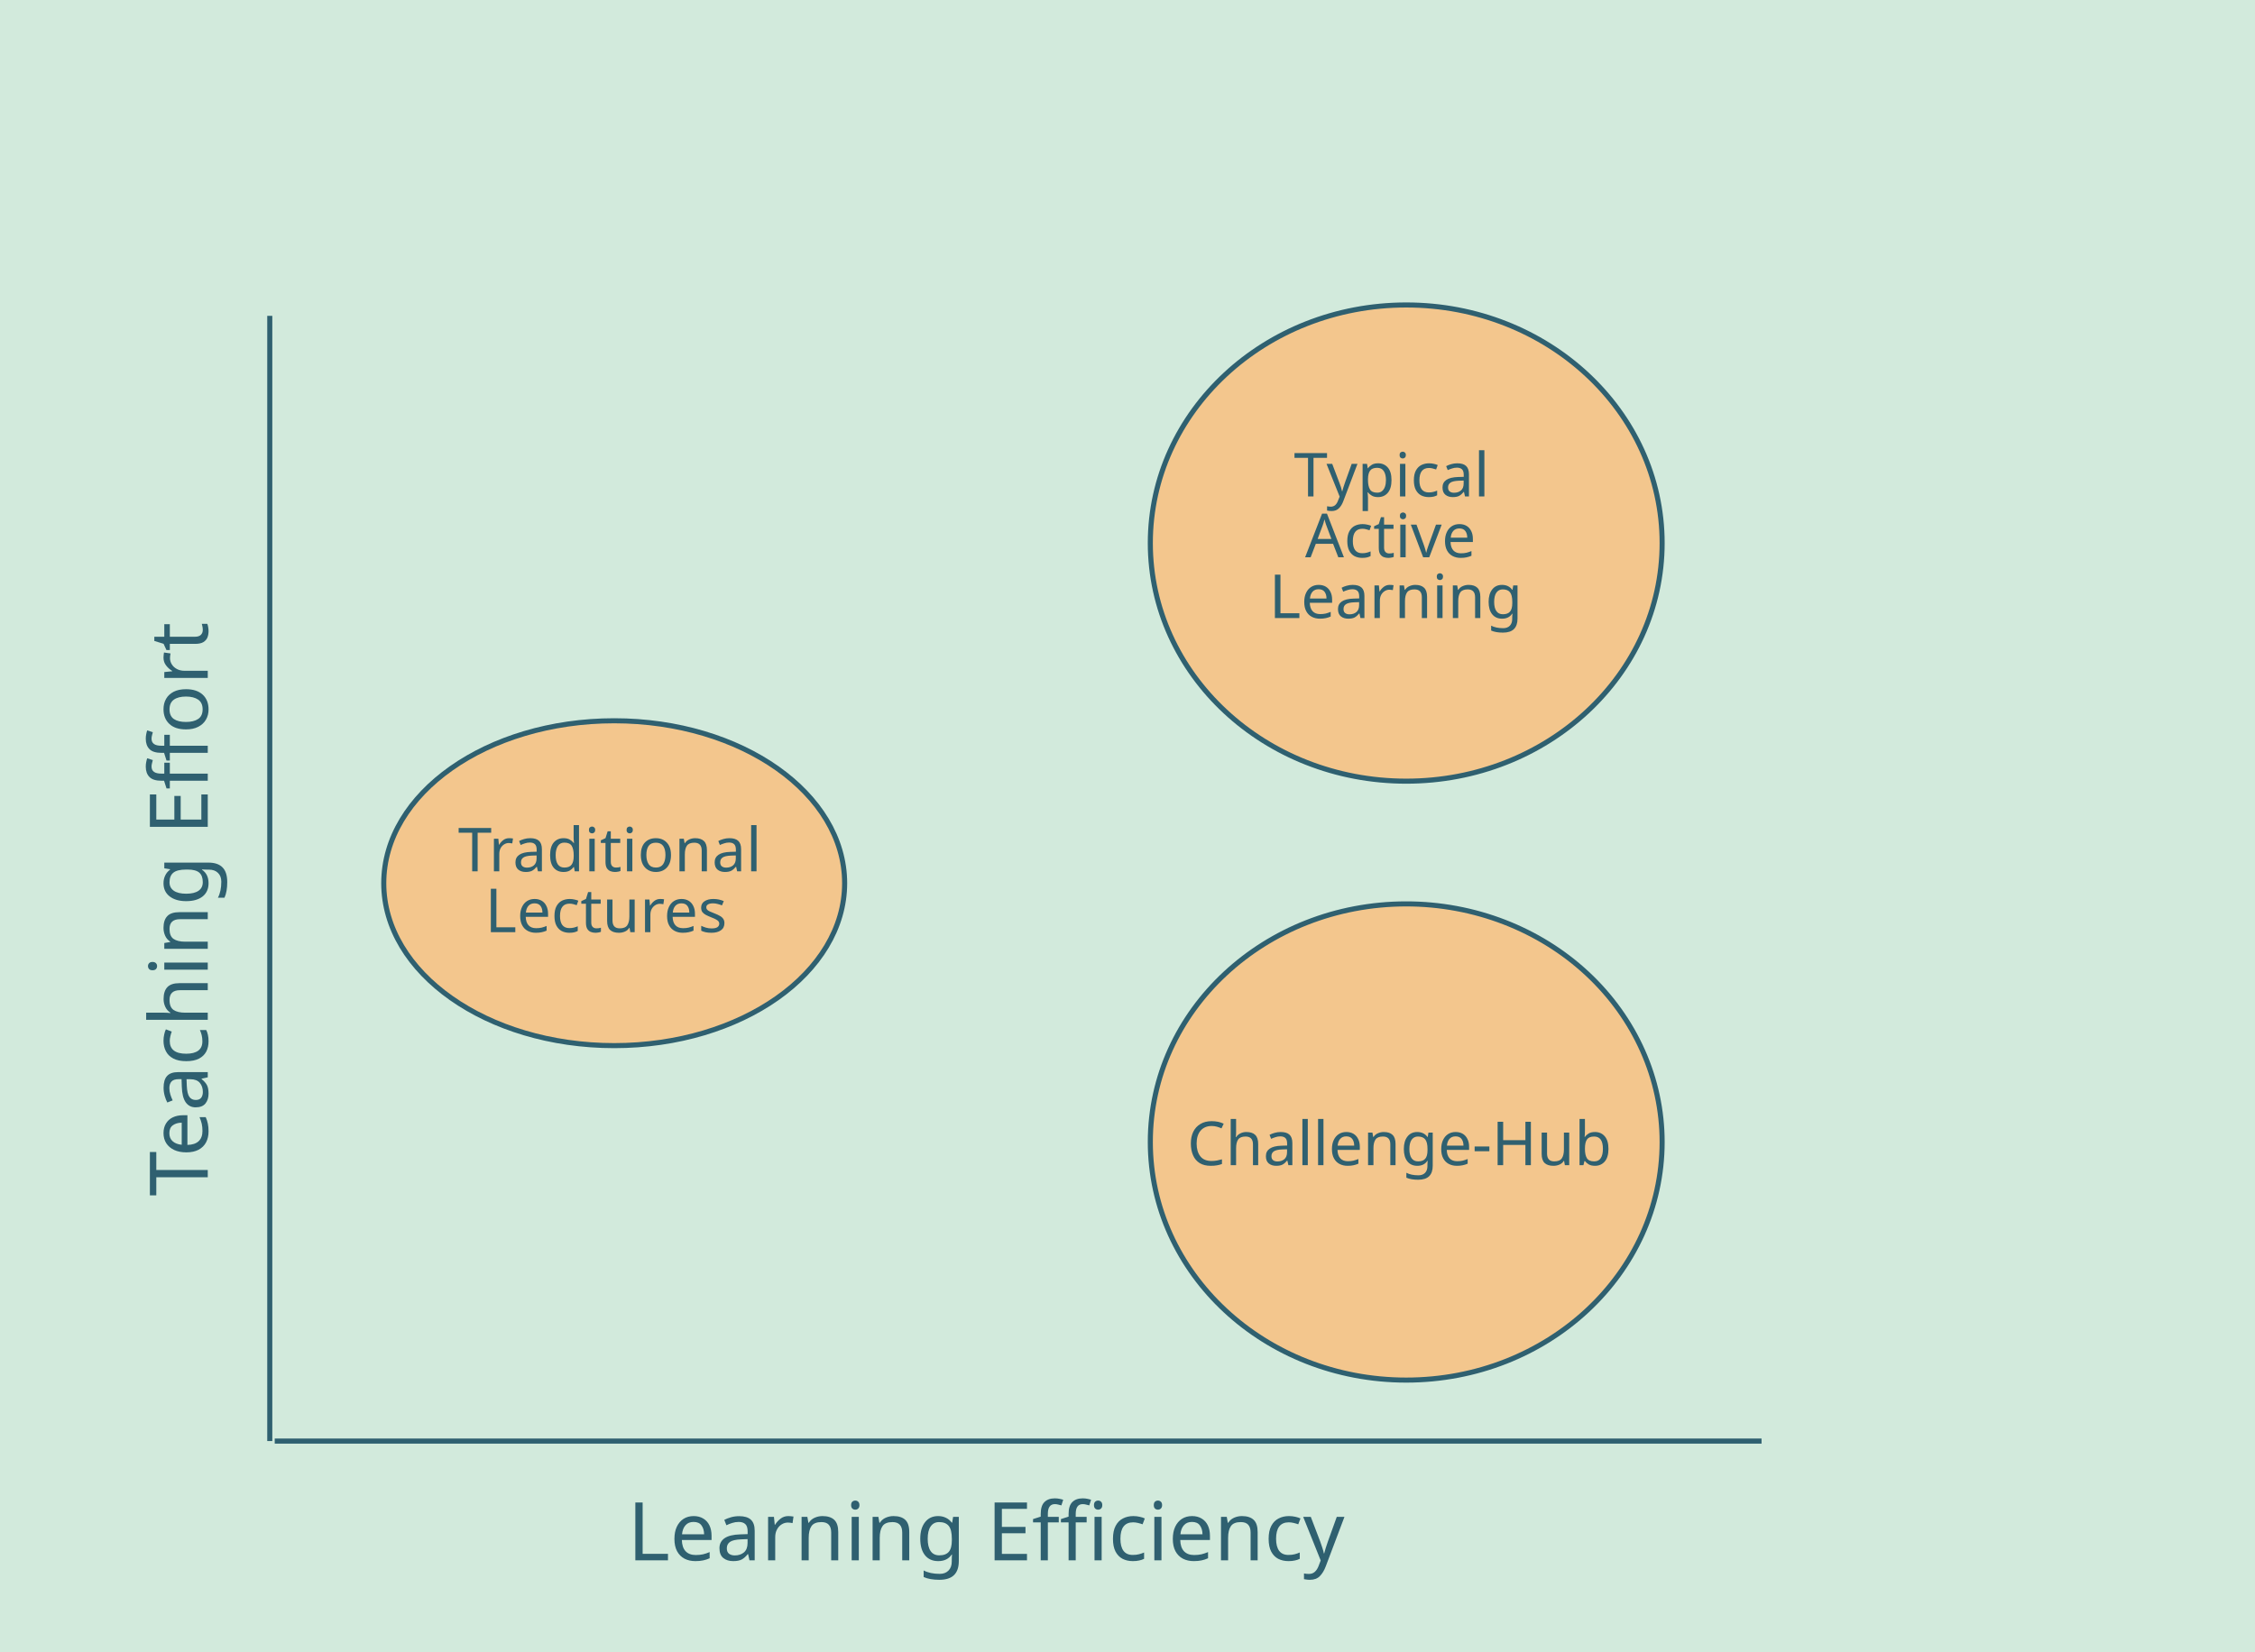
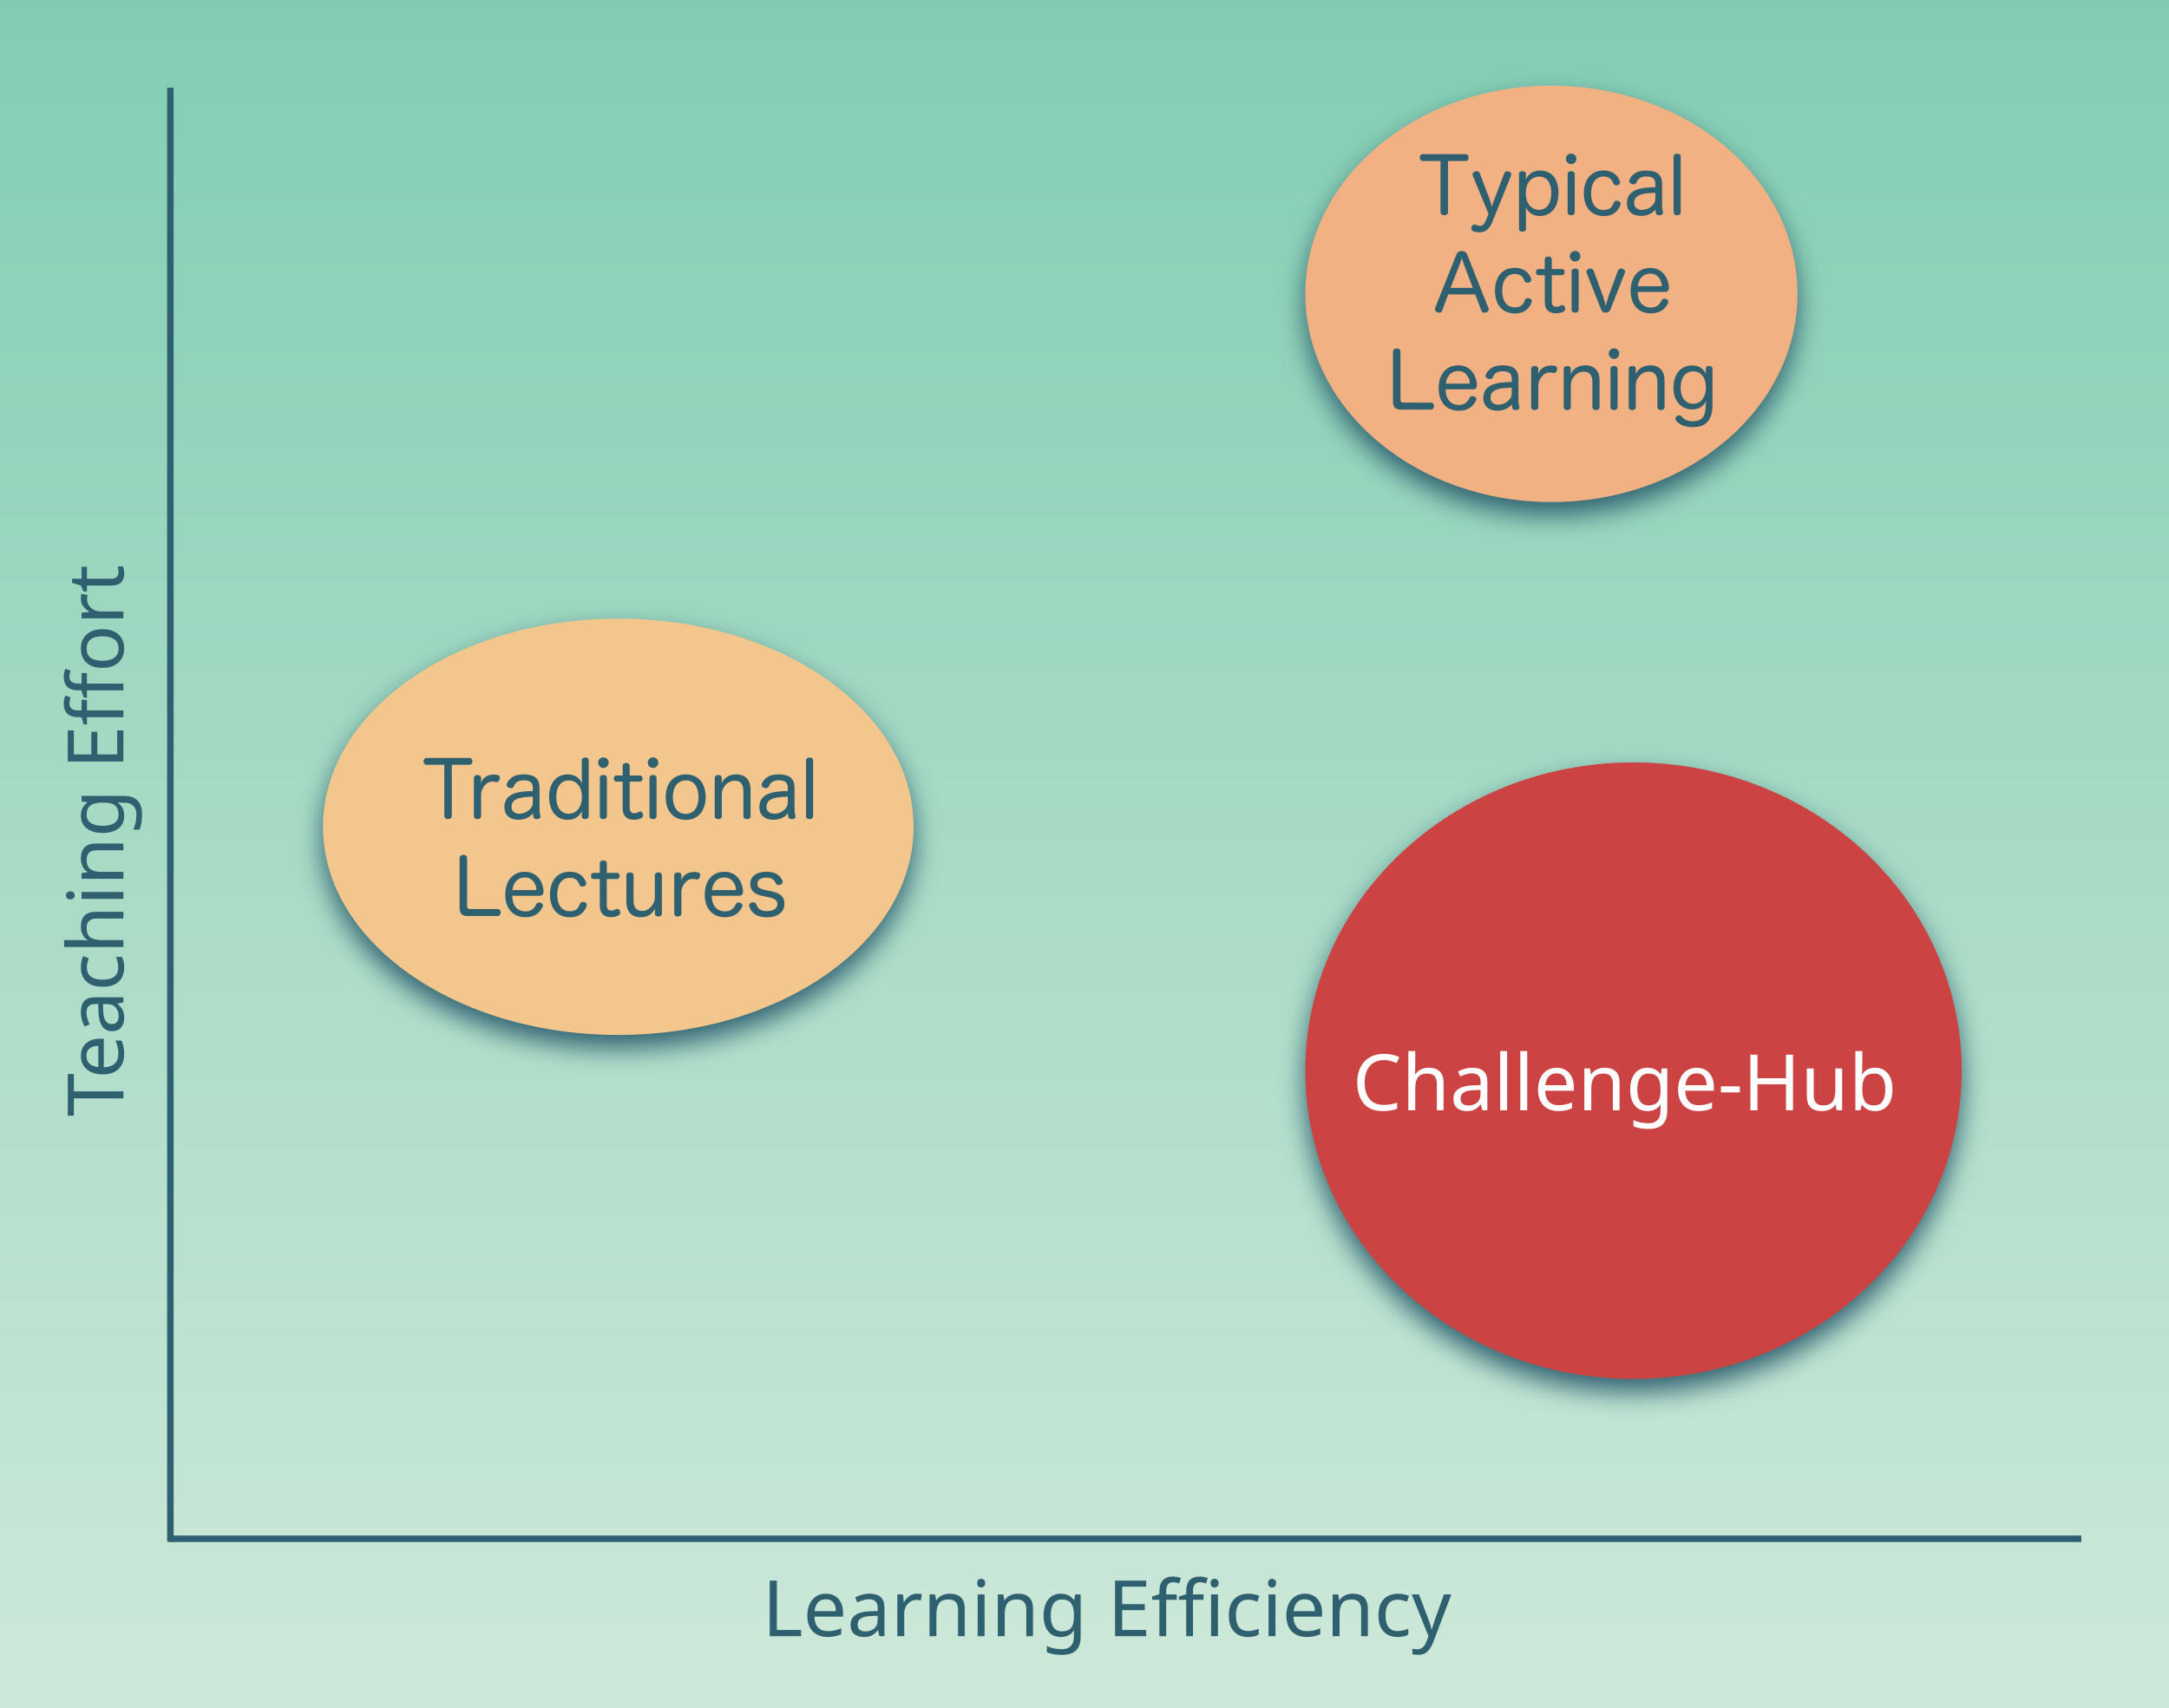
- <svg xmlns="http://www.w3.org/2000/svg" xmlns:xlink="http://www.w3.org/1999/xlink" width="445px" height="326px" viewBox="0 0 445 326" version="1.1">
+ <svg xmlns="http://www.w3.org/2000/svg" xmlns:xlink="http://www.w3.org/1999/xlink" width="334px" height="263px" viewBox="0 0 334 263" version="1.1">
  <defs>
-     <polygon id="path-1" points="0 0 1152 0 1152 864 0 864" />
+     <linearGradient x1="50%" y1="1.224%" x2="50%" y2="100%" id="linearGradient-1">
+       <stop stop-color="#76C9AC" offset="0%" />
+       <stop stop-color="#D2EADC" offset="100%" />
+     </linearGradient>
+     <path d="M0.731,32.338 C0.731,14.631 21.091,0.276 46.206,0.276 C71.321,0.276 91.681,14.631 91.681,32.338 C91.681,50.046 71.321,64.401 46.206,64.401 C21.091,64.401 0.731,50.046 0.731,32.338 Z" id="path-2" />
+     <filter x="-7.7%" y="-7.8%" width="115.4%" height="121.8%" filterUnits="objectBoundingBox" id="filter-3">
+       <feOffset dx="0" dy="2" in="SourceAlpha" result="shadowOffsetOuter1" />
+       <feGaussianBlur stdDeviation="2" in="shadowOffsetOuter1" result="shadowBlurOuter1" />
+       <feColorMatrix values="0 0 0 0 0.184   0 0 0 0 0.376   0 0 0 0 0.439  0 0 0 1 0" type="matrix" in="shadowBlurOuter1" />
+     </filter>
+     <path d="M0.003,32.262 C0.003,14.554 16.969,0.199 37.898,0.199 C58.828,0.199 75.794,14.554 75.794,32.262 C75.794,49.969 58.828,64.324 37.898,64.324 C16.969,64.324 0.003,49.969 0.003,32.262 Z" id="path-4" />
+     <filter x="-9.2%" y="-7.8%" width="118.5%" height="121.8%" filterUnits="objectBoundingBox" id="filter-5">
+       <feOffset dx="0" dy="2" in="SourceAlpha" result="shadowOffsetOuter1" />
+       <feGaussianBlur stdDeviation="2" in="shadowOffsetOuter1" result="shadowBlurOuter1" />
+       <feColorMatrix values="0 0 0 0 0.184   0 0 0 0 0.376   0 0 0 0 0.439  0 0 0 1 0" type="matrix" in="shadowBlurOuter1" />
+     </filter>
+     <path d="M0.003,47.897 C0.003,21.678 22.629,0.423 50.54,0.423 C63.943,0.423 76.797,5.425 86.275,14.328 C95.752,23.231 101.077,35.306 101.077,47.897 C101.077,74.115 78.45,95.37 50.54,95.37 C22.629,95.37 0.003,74.115 0.003,47.897 Z" id="path-6" />
+     <filter x="-6.9%" y="-5.3%" width="113.9%" height="114.7%" filterUnits="objectBoundingBox" id="filter-7">
+       <feOffset dx="0" dy="2" in="SourceAlpha" result="shadowOffsetOuter1" />
+       <feGaussianBlur stdDeviation="2" in="shadowOffsetOuter1" result="shadowBlurOuter1" />
+       <feColorMatrix values="0 0 0 0 0.184   0 0 0 0 0.376   0 0 0 0 0.439  0 0 0 1 0" type="matrix" in="shadowBlurOuter1" />
+     </filter>
  </defs>
  <g id="Page-1" stroke="none" stroke-width="1" fill="none" fill-rule="evenodd">
-     <g id="effort-efficiency" transform="translate(-347, -226)">
-       <mask id="mask-2" fill="white">
-         <use xlink:href="#path-1" />
-       </mask>
-       <g id="Shape" />
-       <g id="Group" mask="url(#mask-2)">
-         <polygon id="Shape" fill="#D2EADC" points="346.445 225.966 792.426 225.966 792.426 552.817 346.445 552.817" />
-         <path d="M400.237,288.345 L400.237,510.45" id="Shape" fill-opacity="0" fill="#000000" />
-         <path d="M400.237,288.345 L400.237,510.45" id="Shape" stroke="#2F6070" stroke-linejoin="round" />
-         <path d="M401.215,510.461 L694.623,510.461" id="Shape" fill-opacity="0" fill="#000000" />
-         <path d="M401.215,510.461 L694.623,510.461" id="Shape" stroke="#2F6070" stroke-linejoin="round" />
-         <polygon id="Shape" fill-opacity="0" fill="#000000" points="364.038 477.623 364.038 323.054 400.237 323.054 400.237 477.623" />
-         <polygon id="Shape" fill-opacity="0" fill="#000000" points="454.508 510.45 641.328 510.516 641.328 552.891 454.508 552.825" />
-         <path d="M422.731,400.338 L422.731,400.338 C422.731,382.631 443.091,368.276 468.206,368.276 L468.206,368.276 C493.321,368.276 513.681,382.631 513.681,400.338 L513.681,400.338 C513.681,418.046 493.321,432.401 468.206,432.401 L468.206,432.401 C443.091,432.401 422.731,418.046 422.731,400.338 Z" id="Shape" fill="#F3C68D" />
-         <path d="M422.731,400.338 L422.731,400.338 C422.731,382.631 443.091,368.276 468.206,368.276 L468.206,368.276 C493.321,368.276 513.681,382.631 513.681,400.338 L513.681,400.338 C513.681,418.046 493.321,432.401 468.206,432.401 L468.206,432.401 C443.091,432.401 422.731,418.046 422.731,400.338 Z" id="Shape" stroke="#2F6070" stroke-linejoin="round" />
-         <path d="M574.003,333.199 L574.003,333.199 C574.003,307.242 596.612,286.199 624.503,286.199 L624.503,286.199 C652.393,286.199 675.003,307.242 675.003,333.199 L675.003,333.199 C675.003,359.156 652.393,380.199 624.503,380.199 L624.503,380.199 C596.612,380.199 574.003,359.156 574.003,333.199 Z" id="Shape" fill="#F3C68D" />
-         <path d="M574.003,333.199 L574.003,333.199 C574.003,307.242 596.612,286.199 624.503,286.199 L624.503,286.199 C652.393,286.199 675.003,307.242 675.003,333.199 L675.003,333.199 C675.003,359.156 652.393,380.199 624.503,380.199 L624.503,380.199 C596.612,380.199 574.003,359.156 574.003,333.199 Z" id="Shape" stroke="#2F6070" stroke-linejoin="round" />
-         <path d="M574.003,451.423 L574.003,451.423 C574.003,425.466 596.612,404.423 624.503,404.423 L624.503,404.423 C637.896,404.423 650.741,409.375 660.212,418.189 C669.682,427.004 675.003,438.958 675.003,451.423 L675.003,451.423 C675.003,477.381 652.393,498.423 624.503,498.423 L624.503,498.423 C596.612,498.423 574.003,477.381 574.003,451.423 Z" id="Shape" fill="#F3C68D" transform="translate(624.5027, 451.4233) rotate(4) translate(-624.5027, -451.4233) " />
-         <path d="M574.003,451.423 L574.003,451.423 C574.003,425.466 596.612,404.423 624.503,404.423 L624.503,404.423 C637.896,404.423 650.741,409.375 660.212,418.189 C669.682,427.004 675.003,438.958 675.003,451.423 L675.003,451.423 C675.003,477.381 652.393,498.423 624.503,498.423 L624.503,498.423 C596.612,498.423 574.003,477.381 574.003,451.423 Z" id="Shape" stroke="#2F6070" stroke-linejoin="round" />
+     <g id="effort-efficiency" transform="translate(-27, -48)">
+       <polygon id="Background" fill="url(#linearGradient-1)" points="0.445 0.966 446.426 0.966 446.426 327.817 0.445 327.817" />
+       <g id="Axis" transform="translate(52, 61)" stroke="#2F6070" stroke-linejoin="round">
+         <path d="M1.237,0.5 L1.237,224.45" id="Shape" />
+         <path d="M1,224 L295.5,224" id="Shape" />
      </g>
-       <text id="Traditional-Lectures" mask="url(#mask-2)" font-family="HiraMaruProN-W4, Hiragino Maru Gothic ProN" font-size="12" font-weight="normal" fill="#2F6070">
-         <tspan x="437.384" y="398">Traditional</tspan>
-         <tspan x="442.706" y="410">Lectures</tspan>
+       <g id="Traditional-Lectures" transform="translate(76, 143)">
+         <g id="Shape">
+           <use fill="black" fill-opacity="1" filter="url(#filter-3)" xlink:href="#path-2" />
+           <use fill="#F3C68D" fill-rule="evenodd" xlink:href="#path-2" />
+         </g>
+         <path d="M19.416,22.792 L16.692,22.792 C16.392,22.792 16.224,22.552 16.224,22.276 C16.224,21.988 16.392,21.736 16.68,21.736 L23.292,21.736 C23.58,21.736 23.748,21.988 23.748,22.276 C23.748,22.552 23.568,22.792 23.292,22.792 L20.568,22.792 L20.568,30.664 C20.568,30.988 20.316,31.156 19.992,31.156 C19.668,31.156 19.416,30.988 19.416,30.664 L19.416,22.792 Z M23.976,30.676 L23.976,24.832 C23.976,24.52 24.204,24.364 24.54,24.364 C24.84,24.364 25.08,24.52 25.08,24.832 L25.08,25.096 C25.08,25.264 25.032,25.468 25.008,25.66 C25.2,25.084 25.812,24.34 26.844,24.304 C26.94,24.292 27.024,24.292 27.108,24.292 C27.288,24.292 27.42,24.316 27.588,24.352 C27.864,24.388 27.972,24.556 27.972,24.784 C27.972,24.844 27.96,24.916 27.948,24.988 C27.9,25.24 27.732,25.456 27.48,25.456 C27.444,25.456 27.408,25.456 27.372,25.444 C27.204,25.408 27.048,25.372 26.796,25.372 C26.28,25.384 25.884,25.648 25.584,26.032 C25.272,26.416 25.092,26.86 25.08,27.364 L25.08,30.676 C25.08,31 24.84,31.156 24.54,31.156 C24.204,31.156 23.976,31 23.976,30.676 Z M33.048,26.836 L33.048,26.32 C33.048,25.528 32.616,25.18 31.668,25.18 C30.792,25.18 30.36,25.516 30.156,26.068 C30.072,26.296 29.892,26.38 29.688,26.38 C29.592,26.38 29.496,26.368 29.412,26.332 C29.184,26.26 29.016,26.092 29.016,25.876 C29.016,25.828 29.028,25.78 29.04,25.732 C29.16,25.36 29.472,25.012 29.748,24.796 C30.168,24.472 30.708,24.268 31.68,24.268 C33.288,24.268 34.08,24.904 34.08,26.32 L34.08,29.596 C34.08,30.016 34.14,30.424 34.212,30.652 C34.224,30.688 34.236,30.736 34.236,30.772 C34.236,30.964 34.056,31.132 33.756,31.156 L33.648,31.156 C33.408,31.156 33.192,31.084 33.144,30.868 C33.108,30.724 33.084,30.508 33.072,30.268 C32.616,30.784 31.98,31.252 30.792,31.252 C29.472,31.252 28.668,30.508 28.668,29.272 C28.668,28.144 29.34,27.424 30.48,27.112 C31.14,26.932 31.764,26.86 33.048,26.836 Z M33.048,28.504 L33.048,27.7 C31.644,27.736 30.984,27.856 30.504,28.096 C30.024,28.336 29.772,28.708 29.772,29.284 C29.772,29.908 30.252,30.328 30.972,30.328 C31.728,30.328 32.352,29.956 32.736,29.476 C32.964,29.188 33.048,28.96 33.048,28.504 Z M40.584,24.76 L40.584,22.144 C40.584,21.82 40.812,21.664 41.112,21.664 C41.448,21.664 41.652,21.82 41.652,22.144 L41.652,30.676 C41.652,31 41.436,31.156 41.1,31.156 C40.752,31.156 40.584,30.964 40.584,30.712 L40.584,30.46 C40.584,30.328 40.608,30.076 40.62,29.908 C40.212,30.748 39.528,31.264 38.412,31.264 C36.66,31.264 35.556,29.884 35.556,27.724 C35.556,25.624 36.648,24.268 38.424,24.268 C39.54,24.268 40.212,24.796 40.632,25.648 C40.608,25.372 40.584,25.024 40.584,24.76 Z M38.568,25.204 C37.356,25.204 36.66,26.212 36.66,27.736 C36.66,29.308 37.356,30.328 38.568,30.328 C39.828,30.328 40.608,29.236 40.608,27.748 C40.608,26.284 39.888,25.204 38.568,25.204 Z M43.368,30.676 L43.368,24.832 C43.368,24.52 43.572,24.364 43.908,24.364 C44.232,24.364 44.46,24.52 44.46,24.832 L44.46,30.676 C44.46,31 44.232,31.156 43.908,31.156 C43.572,31.156 43.368,31 43.368,30.676 Z M43.92,21.652 C44.364,21.652 44.724,22 44.724,22.456 C44.724,22.924 44.364,23.272 43.92,23.272 C43.464,23.272 43.104,22.924 43.104,22.456 C43.104,22 43.464,21.652 43.92,21.652 Z M46.884,24.436 L46.884,22.984 C46.884,22.672 47.088,22.504 47.424,22.504 C47.736,22.504 47.964,22.672 47.964,22.984 L47.964,24.436 L49.5,24.436 C49.8,24.436 49.944,24.628 49.944,24.916 C49.944,25.192 49.788,25.384 49.5,25.384 L47.964,25.384 L47.964,29.404 C47.964,29.992 48.216,30.244 48.66,30.244 C48.96,30.244 49.164,30.16 49.368,30.04 C49.44,30.004 49.512,29.98 49.584,29.98 C49.764,29.98 49.908,30.112 49.98,30.292 C50.016,30.376 50.028,30.472 50.028,30.556 C50.028,30.724 49.956,30.892 49.776,30.988 C49.428,31.156 49.104,31.252 48.588,31.252 C47.604,31.252 46.884,30.76 46.884,29.5 L46.884,25.384 L45.948,25.384 C45.66,25.384 45.528,25.192 45.528,24.916 C45.528,24.64 45.66,24.436 45.96,24.436 L46.884,24.436 Z M51.012,30.676 L51.012,24.832 C51.012,24.52 51.216,24.364 51.552,24.364 C51.876,24.364 52.104,24.52 52.104,24.832 L52.104,30.676 C52.104,31 51.876,31.156 51.552,31.156 C51.216,31.156 51.012,31 51.012,30.676 Z M51.564,21.652 C52.008,21.652 52.368,22 52.368,22.456 C52.368,22.924 52.008,23.272 51.564,23.272 C51.108,23.272 50.748,22.924 50.748,22.456 C50.748,22 51.108,21.652 51.564,21.652 Z M56.616,24.268 C58.536,24.268 59.664,25.66 59.664,27.748 C59.664,29.836 58.512,31.276 56.64,31.276 C54.66,31.276 53.508,29.884 53.508,27.748 C53.508,25.672 54.672,24.268 56.616,24.268 Z M56.652,25.192 C55.356,25.192 54.612,26.188 54.612,27.784 C54.612,29.308 55.332,30.352 56.568,30.352 C57.876,30.352 58.56,29.332 58.56,27.736 C58.56,26.224 57.876,25.192 56.652,25.192 Z M66.576,26.608 L66.576,30.676 C66.576,31 66.336,31.156 66.024,31.156 C65.7,31.156 65.472,31 65.472,30.676 L65.472,26.836 C65.472,25.816 65.064,25.24 64.164,25.24 C63.516,25.24 62.976,25.528 62.568,26.092 C62.268,26.5 62.148,26.848 62.148,27.316 L62.148,30.676 C62.148,31 61.92,31.156 61.608,31.156 C61.272,31.156 61.056,31 61.056,30.676 L61.056,24.832 C61.056,24.52 61.284,24.364 61.62,24.364 C61.932,24.364 62.148,24.52 62.148,24.832 L62.148,25.156 C62.148,25.312 62.112,25.432 62.1,25.66 C62.52,24.808 63.24,24.268 64.38,24.268 C65.808,24.268 66.576,25.132 66.576,26.608 Z M72.312,26.836 L72.312,26.32 C72.312,25.528 71.88,25.18 70.932,25.18 C70.056,25.18 69.624,25.516 69.42,26.068 C69.336,26.296 69.156,26.38 68.952,26.38 C68.856,26.38 68.76,26.368 68.676,26.332 C68.448,26.26 68.28,26.092 68.28,25.876 C68.28,25.828 68.292,25.78 68.304,25.732 C68.424,25.36 68.736,25.012 69.012,24.796 C69.432,24.472 69.972,24.268 70.944,24.268 C72.552,24.268 73.344,24.904 73.344,26.32 L73.344,29.596 C73.344,30.016 73.404,30.424 73.476,30.652 C73.488,30.688 73.5,30.736 73.5,30.772 C73.5,30.964 73.32,31.132 73.02,31.156 L72.912,31.156 C72.672,31.156 72.456,31.084 72.408,30.868 C72.372,30.724 72.348,30.508 72.336,30.268 C71.88,30.784 71.244,31.252 70.056,31.252 C68.736,31.252 67.932,30.508 67.932,29.272 C67.932,28.144 68.604,27.424 69.744,27.112 C70.404,26.932 71.028,26.86 72.312,26.836 Z M72.312,28.504 L72.312,27.7 C70.908,27.736 70.248,27.856 69.768,28.096 C69.288,28.336 69.036,28.708 69.036,29.284 C69.036,29.908 69.516,30.328 70.236,30.328 C70.992,30.328 71.616,29.956 72,29.476 C72.228,29.188 72.312,28.96 72.312,28.504 Z M75.12,30.676 L75.12,22.144 C75.12,21.82 75.336,21.664 75.672,21.664 C75.996,21.664 76.212,21.82 76.212,22.144 L76.212,30.676 C76.212,31 75.996,31.156 75.672,31.156 C75.336,31.156 75.12,31 75.12,30.676 Z M21.774,44.8 L21.774,37.18 C21.774,36.82 22.026,36.664 22.35,36.664 C22.686,36.664 22.926,36.82 22.926,37.168 L22.926,44.584 C22.926,44.86 23.082,45.004 23.358,45.004 L27.606,45.004 C27.918,45.004 28.098,45.232 28.098,45.532 C28.098,45.82 27.918,46.084 27.606,46.084 L22.998,46.084 C22.146,46.084 21.774,45.712 21.774,44.8 Z M34.098,42.964 L29.874,42.964 C29.898,44.44 30.63,45.364 31.926,45.364 C32.79,45.364 33.27,44.932 33.558,44.296 C33.666,44.08 33.822,43.996 33.99,43.996 C34.074,43.996 34.158,44.02 34.242,44.044 C34.446,44.104 34.614,44.248 34.614,44.464 C34.614,44.536 34.602,44.608 34.554,44.68 C34.17,45.472 33.474,46.264 31.914,46.264 C29.946,46.264 28.806,44.872 28.806,42.796 C28.806,40.72 29.886,39.268 31.842,39.268 C33.594,39.268 34.578,40.636 34.698,42.208 L34.698,42.304 C34.698,42.736 34.47,42.964 34.098,42.964 Z M29.91,42.088 L33.426,42.088 C33.558,42.088 33.606,42.04 33.606,41.932 L33.606,41.872 C33.462,41.02 32.946,40.144 31.842,40.144 C30.69,40.144 30.066,40.912 29.91,42.088 Z M35.694,42.784 C35.694,40.732 36.75,39.256 38.718,39.256 C40.302,39.256 40.95,40.132 41.25,40.888 C41.274,40.948 41.286,41.02 41.286,41.068 C41.286,41.296 41.106,41.44 40.926,41.512 C40.842,41.536 40.746,41.548 40.662,41.548 C40.482,41.548 40.326,41.476 40.242,41.272 C40.014,40.66 39.654,40.192 38.742,40.192 C37.494,40.192 36.81,41.248 36.81,42.772 C36.81,44.344 37.482,45.34 38.754,45.34 C39.69,45.34 40.062,44.884 40.29,44.236 C40.374,44.008 40.542,43.912 40.734,43.912 C40.818,43.912 40.902,43.924 40.986,43.96 C41.202,44.008 41.37,44.152 41.37,44.368 C41.37,44.44 41.358,44.5 41.322,44.584 C40.998,45.412 40.362,46.276 38.73,46.276 C36.786,46.276 35.694,44.848 35.694,42.784 Z M43.362,39.436 L43.362,37.984 C43.362,37.672 43.566,37.504 43.902,37.504 C44.214,37.504 44.442,37.672 44.442,37.984 L44.442,39.436 L45.978,39.436 C46.278,39.436 46.422,39.628 46.422,39.916 C46.422,40.192 46.266,40.384 45.978,40.384 L44.442,40.384 L44.442,44.404 C44.442,44.992 44.694,45.244 45.138,45.244 C45.438,45.244 45.642,45.16 45.846,45.04 C45.918,45.004 45.99,44.98 46.062,44.98 C46.242,44.98 46.386,45.112 46.458,45.292 C46.494,45.376 46.506,45.472 46.506,45.556 C46.506,45.724 46.434,45.892 46.254,45.988 C45.906,46.156 45.582,46.252 45.066,46.252 C44.082,46.252 43.362,45.76 43.362,44.5 L43.362,40.384 L42.426,40.384 C42.138,40.384 42.006,40.192 42.006,39.916 C42.006,39.64 42.138,39.436 42.438,39.436 L43.362,39.436 Z M47.454,43.912 L47.454,39.844 C47.454,39.52 47.682,39.364 48.006,39.364 C48.33,39.364 48.558,39.52 48.558,39.844 L48.558,43.684 C48.558,44.716 48.978,45.292 49.866,45.292 C50.502,45.292 51.018,44.992 51.426,44.428 C51.714,44.02 51.834,43.648 51.834,43.18 L51.834,39.844 C51.834,39.52 52.062,39.364 52.386,39.364 C52.698,39.364 52.926,39.52 52.926,39.844 L52.926,45.676 C52.926,46 52.71,46.156 52.398,46.156 C52.074,46.156 51.846,46.012 51.846,45.712 L51.846,45.376 C51.846,45.244 51.882,45.004 51.918,44.812 C51.546,45.652 50.85,46.264 49.65,46.264 C48.234,46.264 47.454,45.376 47.454,43.912 Z M54.822,45.676 L54.822,39.832 C54.822,39.52 55.05,39.364 55.386,39.364 C55.686,39.364 55.926,39.52 55.926,39.832 L55.926,40.096 C55.926,40.264 55.878,40.468 55.854,40.66 C56.046,40.084 56.658,39.34 57.69,39.304 C57.786,39.292 57.87,39.292 57.954,39.292 C58.134,39.292 58.266,39.316 58.434,39.352 C58.71,39.388 58.818,39.556 58.818,39.784 C58.818,39.844 58.806,39.916 58.794,39.988 C58.746,40.24 58.578,40.456 58.326,40.456 C58.29,40.456 58.254,40.456 58.218,40.444 C58.05,40.408 57.894,40.372 57.642,40.372 C57.126,40.384 56.73,40.648 56.43,41.032 C56.118,41.416 55.938,41.86 55.926,42.364 L55.926,45.676 C55.926,46 55.686,46.156 55.386,46.156 C55.05,46.156 54.822,46 54.822,45.676 Z M64.818,42.964 L60.594,42.964 C60.618,44.44 61.35,45.364 62.646,45.364 C63.51,45.364 63.99,44.932 64.278,44.296 C64.386,44.08 64.542,43.996 64.71,43.996 C64.794,43.996 64.878,44.02 64.962,44.044 C65.166,44.104 65.334,44.248 65.334,44.464 C65.334,44.536 65.322,44.608 65.274,44.68 C64.89,45.472 64.194,46.264 62.634,46.264 C60.666,46.264 59.526,44.872 59.526,42.796 C59.526,40.72 60.606,39.268 62.562,39.268 C64.314,39.268 65.298,40.636 65.418,42.208 L65.418,42.304 C65.418,42.736 65.19,42.964 64.818,42.964 Z M60.63,42.088 L64.146,42.088 C64.278,42.088 64.326,42.04 64.326,41.932 L64.326,41.872 C64.182,41.02 63.666,40.144 62.562,40.144 C61.41,40.144 60.786,40.912 60.63,42.088 Z M69.306,43.168 L68.622,43.036 C67.146,42.748 66.534,42.232 66.534,41.092 C66.534,40 67.47,39.256 69.018,39.256 C70.35,39.256 71.202,39.82 71.502,40.696 C71.514,40.744 71.526,40.792 71.526,40.84 C71.526,41.068 71.322,41.224 71.106,41.284 C71.046,41.296 70.974,41.308 70.914,41.308 C70.698,41.308 70.482,41.212 70.422,40.984 C70.266,40.444 69.738,40.168 69.054,40.168 C68.082,40.168 67.626,40.564 67.626,41.068 C67.626,41.62 67.854,41.86 68.862,42.076 L69.606,42.232 C71.166,42.556 71.79,43.012 71.79,44.272 C71.79,45.424 70.806,46.276 69.126,46.276 C67.59,46.276 66.69,45.664 66.378,44.596 C66.366,44.536 66.354,44.488 66.354,44.44 C66.354,44.2 66.558,44.032 66.786,43.984 C66.846,43.972 66.906,43.96 66.954,43.96 C67.182,43.96 67.398,44.056 67.47,44.284 C67.686,44.98 68.178,45.328 69.126,45.328 C70.086,45.328 70.71,44.908 70.71,44.296 C70.71,43.708 70.398,43.384 69.306,43.168 Z" id="Traditional-Lectures-Copy" fill="#2F6070" />
+       </g>
+       <g id="Typical" transform="translate(228, 61)">
+         <g id="Shape">
+           <use fill="black" fill-opacity="1" filter="url(#filter-5)" xlink:href="#path-4" />
+           <use fill="#F1B182" fill-rule="evenodd" xlink:href="#path-4" />
+         </g>
+         <path d="M20.822,11.792 L18.098,11.792 C17.798,11.792 17.63,11.552 17.63,11.276 C17.63,10.988 17.798,10.736 18.086,10.736 L24.698,10.736 C24.986,10.736 25.154,10.988 25.154,11.276 C25.154,11.552 24.974,11.792 24.698,11.792 L21.974,11.792 L21.974,19.664 C21.974,19.988 21.722,20.156 21.398,20.156 C21.074,20.156 20.822,19.988 20.822,19.664 L20.822,11.792 Z M29.126,17.672 L30.638,13.688 C30.722,13.46 30.902,13.376 31.106,13.376 C31.178,13.376 31.25,13.388 31.322,13.4 C31.55,13.46 31.718,13.628 31.718,13.844 C31.718,13.904 31.706,13.976 31.682,14.048 L28.85,21.068 C28.43,22.1 27.938,22.784 26.762,22.784 C26.462,22.784 26.174,22.736 25.898,22.628 C25.658,22.544 25.562,22.376 25.562,22.196 C25.562,22.1 25.586,22.016 25.622,21.92 C25.706,21.716 25.862,21.584 26.066,21.584 C26.138,21.584 26.21,21.596 26.294,21.632 C26.462,21.704 26.678,21.788 26.894,21.788 C27.41,21.788 27.662,21.332 27.878,20.78 L28.214,19.94 L25.79,14.06 C25.766,14 25.754,13.928 25.754,13.868 C25.754,13.652 25.934,13.472 26.15,13.4 C26.234,13.376 26.318,13.364 26.402,13.364 C26.594,13.364 26.774,13.448 26.858,13.664 L28.37,17.648 C28.514,18.032 28.622,18.476 28.73,18.848 C28.826,18.476 28.994,18.02 29.126,17.672 Z M33.974,19.568 L33.974,22.208 C33.974,22.508 33.77,22.676 33.446,22.676 C33.11,22.676 32.906,22.508 32.906,22.208 L32.906,13.832 C32.906,13.52 33.11,13.364 33.446,13.364 C33.746,13.364 33.974,13.508 33.974,13.808 L33.974,14.024 C33.974,14.192 33.962,14.48 33.926,14.684 C34.346,13.832 35.006,13.268 36.17,13.268 C37.97,13.268 38.99,14.576 38.99,16.712 C38.99,18.848 37.91,20.264 36.122,20.264 C35.006,20.264 34.322,19.712 33.914,18.872 C33.962,19.1 33.974,19.352 33.974,19.568 Z M36.014,14.204 C34.694,14.204 33.95,15.272 33.95,16.748 C33.95,18.236 34.73,19.316 35.99,19.316 C37.202,19.316 37.886,18.284 37.886,16.736 C37.886,15.176 37.226,14.204 36.014,14.204 Z M40.394,19.676 L40.394,13.832 C40.394,13.52 40.598,13.364 40.934,13.364 C41.258,13.364 41.486,13.52 41.486,13.832 L41.486,19.676 C41.486,20 41.258,20.156 40.934,20.156 C40.598,20.156 40.394,20 40.394,19.676 Z M40.946,10.652 C41.39,10.652 41.75,11 41.75,11.456 C41.75,11.924 41.39,12.272 40.946,12.272 C40.49,12.272 40.13,11.924 40.13,11.456 C40.13,11 40.49,10.652 40.946,10.652 Z M42.89,16.784 C42.89,14.732 43.946,13.256 45.914,13.256 C47.498,13.256 48.146,14.132 48.446,14.888 C48.47,14.948 48.482,15.02 48.482,15.068 C48.482,15.296 48.302,15.44 48.122,15.512 C48.038,15.536 47.942,15.548 47.858,15.548 C47.678,15.548 47.522,15.476 47.438,15.272 C47.21,14.66 46.85,14.192 45.938,14.192 C44.69,14.192 44.006,15.248 44.006,16.772 C44.006,18.344 44.678,19.34 45.95,19.34 C46.886,19.34 47.258,18.884 47.486,18.236 C47.57,18.008 47.738,17.912 47.93,17.912 C48.014,17.912 48.098,17.924 48.182,17.96 C48.398,18.008 48.566,18.152 48.566,18.368 C48.566,18.44 48.554,18.5 48.518,18.584 C48.194,19.412 47.558,20.276 45.926,20.276 C43.982,20.276 42.89,18.848 42.89,16.784 Z M53.906,15.836 L53.906,15.32 C53.906,14.528 53.474,14.18 52.526,14.18 C51.65,14.18 51.218,14.516 51.014,15.068 C50.93,15.296 50.75,15.38 50.546,15.38 C50.45,15.38 50.354,15.368 50.27,15.332 C50.042,15.26 49.874,15.092 49.874,14.876 C49.874,14.828 49.886,14.78 49.898,14.732 C50.018,14.36 50.33,14.012 50.606,13.796 C51.026,13.472 51.566,13.268 52.538,13.268 C54.146,13.268 54.938,13.904 54.938,15.32 L54.938,18.596 C54.938,19.016 54.998,19.424 55.07,19.652 C55.082,19.688 55.094,19.736 55.094,19.772 C55.094,19.964 54.914,20.132 54.614,20.156 L54.506,20.156 C54.266,20.156 54.05,20.084 54.002,19.868 C53.966,19.724 53.942,19.508 53.93,19.268 C53.474,19.784 52.838,20.252 51.65,20.252 C50.33,20.252 49.526,19.508 49.526,18.272 C49.526,17.144 50.198,16.424 51.338,16.112 C51.998,15.932 52.622,15.86 53.906,15.836 Z M53.906,17.504 L53.906,16.7 C52.502,16.736 51.842,16.856 51.362,17.096 C50.882,17.336 50.63,17.708 50.63,18.284 C50.63,18.908 51.11,19.328 51.83,19.328 C52.586,19.328 53.21,18.956 53.594,18.476 C53.822,18.188 53.906,17.96 53.906,17.504 Z M56.714,19.676 L56.714,11.144 C56.714,10.82 56.93,10.664 57.266,10.664 C57.59,10.664 57.806,10.82 57.806,11.144 L57.806,19.676 C57.806,20 57.59,20.156 57.266,20.156 C56.93,20.156 56.714,20 56.714,19.676 Z M22.01,32.348 L21.086,34.82 C21.002,35.06 20.822,35.156 20.618,35.156 C20.534,35.156 20.462,35.144 20.378,35.12 C20.138,35.06 19.958,34.856 19.958,34.628 C19.958,34.556 19.97,34.496 19.994,34.424 L23.258,26.228 C23.414,25.82 23.714,25.664 24.086,25.664 C24.47,25.664 24.782,25.82 24.938,26.228 L28.202,34.448 C28.238,34.52 28.25,34.58 28.25,34.652 C28.25,34.892 28.058,35.072 27.818,35.132 C27.746,35.156 27.674,35.168 27.602,35.168 C27.386,35.168 27.194,35.06 27.11,34.832 L26.162,32.348 L22.01,32.348 Z M22.37,31.34 L25.802,31.34 L24.47,27.848 C24.338,27.5 24.206,27.116 24.098,26.708 C23.99,27.116 23.87,27.5 23.726,27.86 L22.37,31.34 Z M29.21,31.784 C29.21,29.732 30.266,28.256 32.234,28.256 C33.818,28.256 34.466,29.132 34.766,29.888 C34.79,29.948 34.802,30.02 34.802,30.068 C34.802,30.296 34.622,30.44 34.442,30.512 C34.358,30.536 34.262,30.548 34.178,30.548 C33.998,30.548 33.842,30.476 33.758,30.272 C33.53,29.66 33.17,29.192 32.258,29.192 C31.01,29.192 30.326,30.248 30.326,31.772 C30.326,33.344 30.998,34.34 32.27,34.34 C33.206,34.34 33.578,33.884 33.806,33.236 C33.89,33.008 34.058,32.912 34.25,32.912 C34.334,32.912 34.418,32.924 34.502,32.96 C34.718,33.008 34.886,33.152 34.886,33.368 C34.886,33.44 34.874,33.5 34.838,33.584 C34.514,34.412 33.878,35.276 32.246,35.276 C30.302,35.276 29.21,33.848 29.21,31.784 Z M36.878,28.436 L36.878,26.984 C36.878,26.672 37.082,26.504 37.418,26.504 C37.73,26.504 37.958,26.672 37.958,26.984 L37.958,28.436 L39.494,28.436 C39.794,28.436 39.938,28.628 39.938,28.916 C39.938,29.192 39.782,29.384 39.494,29.384 L37.958,29.384 L37.958,33.404 C37.958,33.992 38.21,34.244 38.654,34.244 C38.954,34.244 39.158,34.16 39.362,34.04 C39.434,34.004 39.506,33.98 39.578,33.98 C39.758,33.98 39.902,34.112 39.974,34.292 C40.01,34.376 40.022,34.472 40.022,34.556 C40.022,34.724 39.95,34.892 39.77,34.988 C39.422,35.156 39.098,35.252 38.582,35.252 C37.598,35.252 36.878,34.76 36.878,33.5 L36.878,29.384 L35.942,29.384 C35.654,29.384 35.522,29.192 35.522,28.916 C35.522,28.64 35.654,28.436 35.954,28.436 L36.878,28.436 Z M41.006,34.676 L41.006,28.832 C41.006,28.52 41.21,28.364 41.546,28.364 C41.87,28.364 42.098,28.52 42.098,28.832 L42.098,34.676 C42.098,35 41.87,35.156 41.546,35.156 C41.21,35.156 41.006,35 41.006,34.676 Z M41.558,25.652 C42.002,25.652 42.362,26 42.362,26.456 C42.362,26.924 42.002,27.272 41.558,27.272 C41.102,27.272 40.742,26.924 40.742,26.456 C40.742,26 41.102,25.652 41.558,25.652 Z M46.766,32.42 L48.134,28.712 C48.23,28.472 48.398,28.364 48.614,28.364 C48.686,28.364 48.758,28.376 48.842,28.4 C49.082,28.472 49.238,28.628 49.238,28.856 C49.238,28.916 49.226,28.988 49.19,29.06 L46.982,34.676 C46.838,35.048 46.574,35.156 46.262,35.156 C45.938,35.156 45.686,35.036 45.542,34.664 L43.334,29.06 C43.31,28.988 43.298,28.928 43.298,28.868 C43.298,28.64 43.454,28.46 43.682,28.4 C43.766,28.376 43.85,28.364 43.922,28.364 C44.138,28.364 44.318,28.46 44.402,28.7 L45.794,32.48 C45.938,32.888 46.178,33.692 46.274,34.124 C46.382,33.68 46.61,32.828 46.766,32.42 Z M55.394,31.964 L51.17,31.964 C51.194,33.44 51.926,34.364 53.222,34.364 C54.086,34.364 54.566,33.932 54.854,33.296 C54.962,33.08 55.118,32.996 55.286,32.996 C55.37,32.996 55.454,33.02 55.538,33.044 C55.742,33.104 55.91,33.248 55.91,33.464 C55.91,33.536 55.898,33.608 55.85,33.68 C55.466,34.472 54.77,35.264 53.21,35.264 C51.242,35.264 50.102,33.872 50.102,31.796 C50.102,29.72 51.182,28.268 53.138,28.268 C54.89,28.268 55.874,29.636 55.994,31.208 L55.994,31.304 C55.994,31.736 55.766,31.964 55.394,31.964 Z M51.206,31.088 L54.722,31.088 C54.854,31.088 54.902,31.04 54.902,30.932 L54.902,30.872 C54.758,30.02 54.242,29.144 53.138,29.144 C51.986,29.144 51.362,29.912 51.206,31.088 Z M13.502,48.8 L13.502,41.18 C13.502,40.82 13.754,40.664 14.078,40.664 C14.414,40.664 14.654,40.82 14.654,41.168 L14.654,48.584 C14.654,48.86 14.81,49.004 15.086,49.004 L19.334,49.004 C19.646,49.004 19.826,49.232 19.826,49.532 C19.826,49.82 19.646,50.084 19.334,50.084 L14.726,50.084 C13.874,50.084 13.502,49.712 13.502,48.8 Z M25.826,46.964 L21.602,46.964 C21.626,48.44 22.358,49.364 23.654,49.364 C24.518,49.364 24.998,48.932 25.286,48.296 C25.394,48.08 25.55,47.996 25.718,47.996 C25.802,47.996 25.886,48.02 25.97,48.044 C26.174,48.104 26.342,48.248 26.342,48.464 C26.342,48.536 26.33,48.608 26.282,48.68 C25.898,49.472 25.202,50.264 23.642,50.264 C21.674,50.264 20.534,48.872 20.534,46.796 C20.534,44.72 21.614,43.268 23.57,43.268 C25.322,43.268 26.306,44.636 26.426,46.208 L26.426,46.304 C26.426,46.736 26.198,46.964 25.826,46.964 Z M21.638,46.088 L25.154,46.088 C25.286,46.088 25.334,46.04 25.334,45.932 L25.334,45.872 C25.19,45.02 24.674,44.144 23.57,44.144 C22.418,44.144 21.794,44.912 21.638,46.088 Z M31.79,45.836 L31.79,45.32 C31.79,44.528 31.358,44.18 30.41,44.18 C29.534,44.18 29.102,44.516 28.898,45.068 C28.814,45.296 28.634,45.38 28.43,45.38 C28.334,45.38 28.238,45.368 28.154,45.332 C27.926,45.26 27.758,45.092 27.758,44.876 C27.758,44.828 27.77,44.78 27.782,44.732 C27.902,44.36 28.214,44.012 28.49,43.796 C28.91,43.472 29.45,43.268 30.422,43.268 C32.03,43.268 32.822,43.904 32.822,45.32 L32.822,48.596 C32.822,49.016 32.882,49.424 32.954,49.652 C32.966,49.688 32.978,49.736 32.978,49.772 C32.978,49.964 32.798,50.132 32.498,50.156 L32.39,50.156 C32.15,50.156 31.934,50.084 31.886,49.868 C31.85,49.724 31.826,49.508 31.814,49.268 C31.358,49.784 30.722,50.252 29.534,50.252 C28.214,50.252 27.41,49.508 27.41,48.272 C27.41,47.144 28.082,46.424 29.222,46.112 C29.882,45.932 30.506,45.86 31.79,45.836 Z M31.79,47.504 L31.79,46.7 C30.386,46.736 29.726,46.856 29.246,47.096 C28.766,47.336 28.514,47.708 28.514,48.284 C28.514,48.908 28.994,49.328 29.714,49.328 C30.47,49.328 31.094,48.956 31.478,48.476 C31.706,48.188 31.79,47.96 31.79,47.504 Z M34.778,49.676 L34.778,43.832 C34.778,43.52 35.006,43.364 35.342,43.364 C35.642,43.364 35.882,43.52 35.882,43.832 L35.882,44.096 C35.882,44.264 35.834,44.468 35.81,44.66 C36.002,44.084 36.614,43.34 37.646,43.304 C37.742,43.292 37.826,43.292 37.91,43.292 C38.09,43.292 38.222,43.316 38.39,43.352 C38.666,43.388 38.774,43.556 38.774,43.784 C38.774,43.844 38.762,43.916 38.75,43.988 C38.702,44.24 38.534,44.456 38.282,44.456 C38.246,44.456 38.21,44.456 38.174,44.444 C38.006,44.408 37.85,44.372 37.598,44.372 C37.082,44.384 36.686,44.648 36.386,45.032 C36.074,45.416 35.894,45.86 35.882,46.364 L35.882,49.676 C35.882,50 35.642,50.156 35.342,50.156 C35.006,50.156 34.778,50 34.778,49.676 Z M45.314,45.608 L45.314,49.676 C45.314,50 45.074,50.156 44.762,50.156 C44.438,50.156 44.21,50 44.21,49.676 L44.21,45.836 C44.21,44.816 43.802,44.24 42.902,44.24 C42.254,44.24 41.714,44.528 41.306,45.092 C41.006,45.5 40.886,45.848 40.886,46.316 L40.886,49.676 C40.886,50 40.658,50.156 40.346,50.156 C40.01,50.156 39.794,50 39.794,49.676 L39.794,43.832 C39.794,43.52 40.022,43.364 40.358,43.364 C40.67,43.364 40.886,43.52 40.886,43.832 L40.886,44.156 C40.886,44.312 40.85,44.432 40.838,44.66 C41.258,43.808 41.978,43.268 43.118,43.268 C44.546,43.268 45.314,44.132 45.314,45.608 Z M46.994,49.676 L46.994,43.832 C46.994,43.52 47.198,43.364 47.534,43.364 C47.858,43.364 48.086,43.52 48.086,43.832 L48.086,49.676 C48.086,50 47.858,50.156 47.534,50.156 C47.198,50.156 46.994,50 46.994,49.676 Z M47.546,40.652 C47.99,40.652 48.35,41 48.35,41.456 C48.35,41.924 47.99,42.272 47.546,42.272 C47.09,42.272 46.73,41.924 46.73,41.456 C46.73,41 47.09,40.652 47.546,40.652 Z M55.322,45.608 L55.322,49.676 C55.322,50 55.082,50.156 54.77,50.156 C54.446,50.156 54.218,50 54.218,49.676 L54.218,45.836 C54.218,44.816 53.81,44.24 52.91,44.24 C52.262,44.24 51.722,44.528 51.314,45.092 C51.014,45.5 50.894,45.848 50.894,46.316 L50.894,49.676 C50.894,50 50.666,50.156 50.354,50.156 C50.018,50.156 49.802,50 49.802,49.676 L49.802,43.832 C49.802,43.52 50.03,43.364 50.366,43.364 C50.678,43.364 50.894,43.52 50.894,43.832 L50.894,44.156 C50.894,44.312 50.858,44.432 50.846,44.66 C51.266,43.808 51.986,43.268 53.126,43.268 C54.554,43.268 55.322,44.132 55.322,45.608 Z M61.67,44.156 L61.67,43.796 C61.67,43.544 61.838,43.364 62.186,43.364 C62.51,43.364 62.702,43.52 62.702,43.844 L62.702,49.4 C62.702,52.16 61.25,52.784 59.666,52.784 C58.37,52.784 57.542,52.352 57.086,51.764 C57.026,51.68 56.99,51.596 56.99,51.5 C56.99,51.344 57.074,51.188 57.218,51.08 C57.314,51.008 57.446,50.96 57.566,50.96 C57.698,50.96 57.818,51.008 57.914,51.116 C58.358,51.632 58.886,51.884 59.618,51.884 C61.118,51.884 61.658,51.128 61.67,49.352 C61.67,49.208 61.694,48.944 61.718,48.776 C61.322,49.532 60.638,50.06 59.582,50.06 C57.878,50.06 56.69,48.74 56.69,46.736 C56.69,44.672 57.758,43.28 59.606,43.28 C60.698,43.28 61.382,43.88 61.718,44.648 C61.706,44.516 61.67,44.288 61.67,44.156 Z M59.738,44.192 C58.514,44.192 57.794,45.188 57.794,46.736 C57.794,48.26 58.61,49.184 59.726,49.184 C60.95,49.184 61.694,48.14 61.694,46.652 C61.694,45.224 60.962,44.192 59.738,44.192 Z" id="Typical-Active-Learn-Copy" fill="#2F6070" />
+       </g>
+       <g id="Challenge-Hub" transform="translate(228, 165)">
+         <g id="Shape">
+           <use fill="black" fill-opacity="1" filter="url(#filter-7)" xlink:href="#path-6" />
+           <use fill="#CB4343" fill-rule="evenodd" xlink:href="#path-6" />
+         </g>
+         <text font-family="HiraMaruProN-W4, Hiragino Maru Gothic ProN" font-size="12" font-weight="normal" fill="#FFFFFF">
+           <tspan x="7.264" y="54">Challenge-Hub</tspan>
+         </text>
+       </g>
+       <text id="Learning-Efficiency" font-family="HiraMaruProN-W4, Hiragino Maru Gothic ProN" font-size="12" font-weight="normal" fill="#2F6070">
+         <tspan x="144.374" y="300">Learning Efficiency</tspan>
      </text>
-       <text id="Learning-Efficiency" mask="url(#mask-2)" font-family="HiraMaruProN-W4, Hiragino Maru Gothic ProN" font-size="16" font-weight="normal" fill="#2F6070">
-         <tspan x="470.832" y="534">Learning Efficiency</tspan>
-       </text>
-       <text id="Teaching-Effort" mask="url(#mask-2)" transform="translate(382, 401.5) rotate(270) translate(-382, -401.5) " font-family="HiraMaruProN-W4, Hiragino Maru Gothic ProN" font-size="16" font-weight="normal" fill="#2F6070">
-         <tspan x="321.384" y="407.5">Teaching Effort</tspan>
-       </text>
-       <text id="Typical-Active-Learn" mask="url(#mask-2)" font-family="HiraMaruProN-W4, Hiragino Maru Gothic ProN" font-size="12" font-weight="normal" fill="#2F6070">
-         <tspan x="602.33" y="324">Typical</tspan>
-         <tspan x="604.55" y="336">Active</tspan>
-         <tspan x="597.434" y="348">Learning</tspan>
-       </text>
-       <text id="Challenge-Hub" mask="url(#mask-2)" font-family="HiraMaruProN-W4, Hiragino Maru Gothic ProN" font-size="12" font-weight="normal" fill="#2F6070">
-         <tspan x="581.264" y="456">Challenge-Hub</tspan>
+       <text id="Teaching-Effort" transform="translate(41, 174.5) rotate(270) translate(-41, -174.5) " font-family="HiraMaruProN-W4, Hiragino Maru Gothic ProN" font-size="12" font-weight="normal" fill="#2F6070">
+         <tspan x="-4.462" y="179.5">Teaching Effort</tspan>
      </text>
    </g>
  </g>
</svg>
